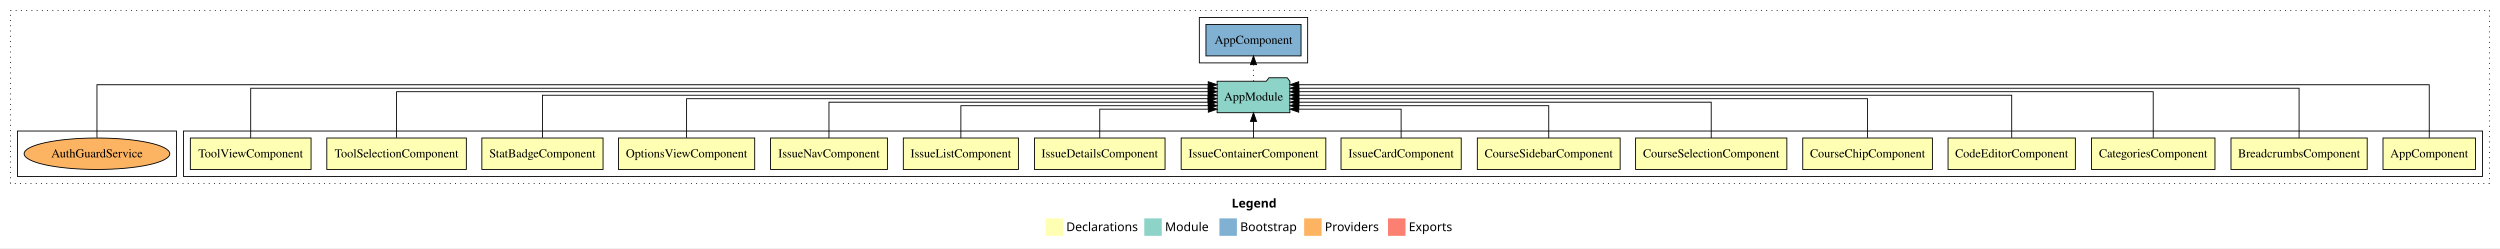
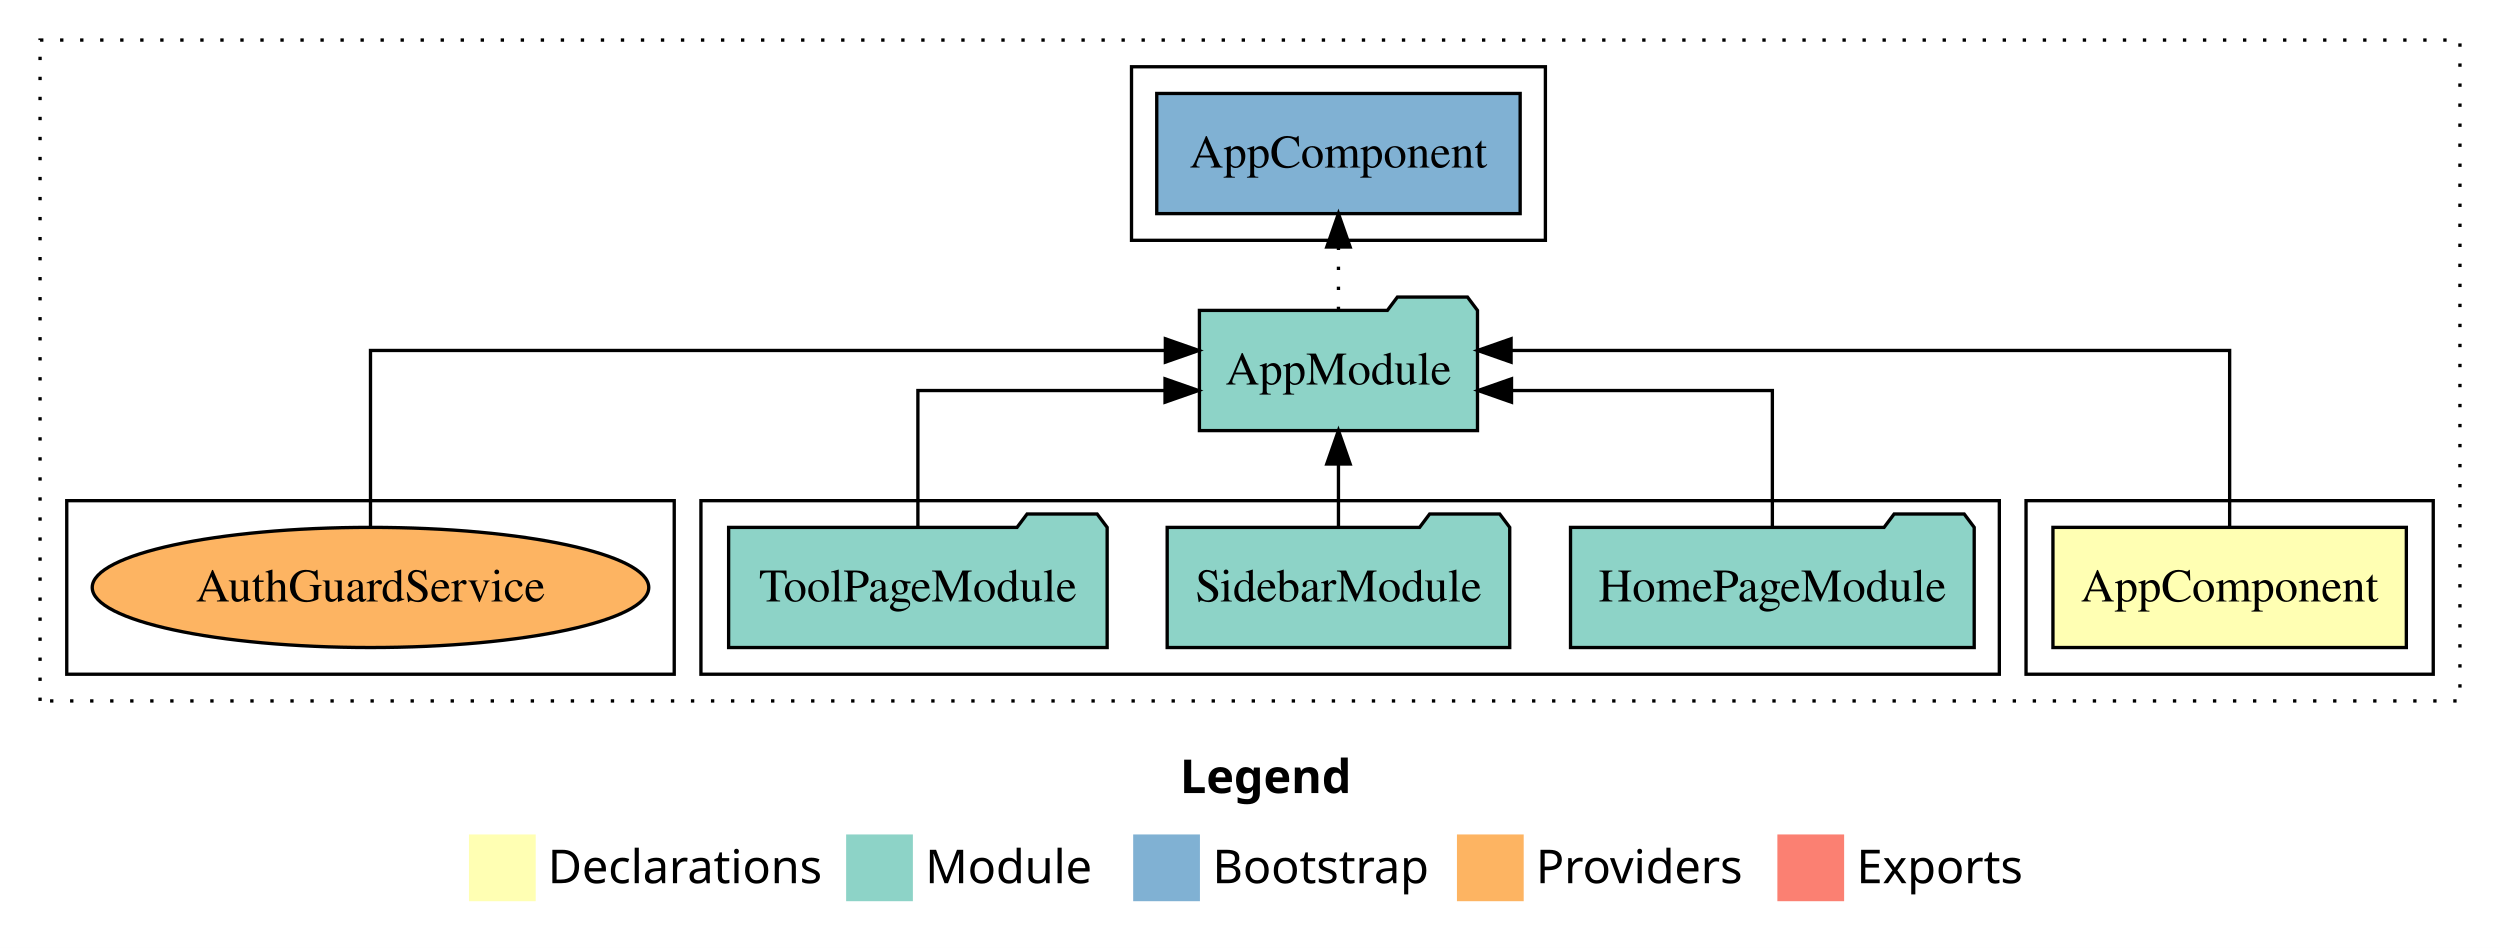
- <svg xmlns="http://www.w3.org/2000/svg" width="2862pt" height="284pt" viewBox="0.00 0.00 2862.00 284.00">
+ <svg xmlns="http://www.w3.org/2000/svg" width="749pt" height="284pt" viewBox="0.00 0.00 749.00 284.00">
  <g id="graph0" class="graph" transform="scale(1 1) rotate(0) translate(4 280)">
-     <polygon fill="#ffffff" stroke="transparent" points="-4,4 -4,-280 2858,-280 2858,4 -4,4" />
-     <text text-anchor="start" x="1406.009" y="-42.4" font-family="sans-serif" font-weight="bold" font-size="14.00" fill="#000000">Legend</text>
-     <polygon fill="#ffffb3" stroke="transparent" points="1193,-10 1193,-30 1213,-30 1213,-10 1193,-10" />
-     <text text-anchor="start" x="1216.629" y="-15.4" font-family="sans-serif" font-size="14.00" fill="#000000">  Declarations</text>
-     <polygon fill="#8dd3c7" stroke="transparent" points="1306,-10 1306,-30 1326,-30 1326,-10 1306,-10" />
-     <text text-anchor="start" x="1329.725" y="-15.4" font-family="sans-serif" font-size="14.00" fill="#000000">  Module</text>
-     <polygon fill="#80b1d3" stroke="transparent" points="1392,-10 1392,-30 1412,-30 1412,-10 1392,-10" />
-     <text text-anchor="start" x="1415.781" y="-15.4" font-family="sans-serif" font-size="14.00" fill="#000000">  Bootstrap</text>
-     <polygon fill="#fdb462" stroke="transparent" points="1489,-10 1489,-30 1509,-30 1509,-10 1489,-10" />
-     <text text-anchor="start" x="1512.673" y="-15.4" font-family="sans-serif" font-size="14.00" fill="#000000">  Providers</text>
-     <polygon fill="#fb8072" stroke="transparent" points="1585,-10 1585,-30 1605,-30 1605,-10 1585,-10" />
-     <text text-anchor="start" x="1608.726" y="-15.4" font-family="sans-serif" font-size="14.00" fill="#000000">  Exports</text>
+     <polygon fill="#ffffff" stroke="transparent" points="-4,4 -4,-280 745,-280 745,4 -4,4" />
+     <text text-anchor="start" x="349.509" y="-42.4" font-family="sans-serif" font-weight="bold" font-size="14.00" fill="#000000">Legend</text>
+     <polygon fill="#ffffb3" stroke="transparent" points="136.5,-10 136.5,-30 156.5,-30 156.5,-10 136.5,-10" />
+     <text text-anchor="start" x="160.129" y="-15.4" font-family="sans-serif" font-size="14.00" fill="#000000">  Declarations</text>
+     <polygon fill="#8dd3c7" stroke="transparent" points="249.5,-10 249.5,-30 269.5,-30 269.5,-10 249.5,-10" />
+     <text text-anchor="start" x="273.225" y="-15.4" font-family="sans-serif" font-size="14.00" fill="#000000">  Module</text>
+     <polygon fill="#80b1d3" stroke="transparent" points="335.5,-10 335.5,-30 355.5,-30 355.5,-10 335.5,-10" />
+     <text text-anchor="start" x="359.281" y="-15.4" font-family="sans-serif" font-size="14.00" fill="#000000">  Bootstrap</text>
+     <polygon fill="#fdb462" stroke="transparent" points="432.5,-10 432.5,-30 452.5,-30 452.5,-10 432.5,-10" />
+     <text text-anchor="start" x="456.173" y="-15.4" font-family="sans-serif" font-size="14.00" fill="#000000">  Providers</text>
+     <polygon fill="#fb8072" stroke="transparent" points="528.5,-10 528.5,-30 548.5,-30 548.5,-10 528.5,-10" />
+     <text text-anchor="start" x="552.226" y="-15.4" font-family="sans-serif" font-size="14.00" fill="#000000">  Exports</text>
    <g id="clust1" class="cluster">
-       <polygon fill="none" stroke="#000000" stroke-dasharray="1,5" points="8,-70 8,-268 2846,-268 2846,-70 8,-70" />
+       <polygon fill="none" stroke="#000000" stroke-dasharray="1,5" points="8,-70 8,-268 733,-268 733,-70 8,-70" />
    </g>
    <g id="clust2" class="cluster">
-       <polygon fill="none" stroke="#000000" points="206,-78 206,-130 2838,-130 2838,-78 206,-78" />
+       <polygon fill="none" stroke="#000000" points="603,-78 603,-130 725,-130 725,-78 603,-78" />
    </g>
-     <g id="clust21" class="cluster">
-       <polygon fill="none" stroke="#000000" points="1369,-208 1369,-260 1493,-260 1493,-208 1369,-208" />
+     <g id="clust4" class="cluster">
+       <polygon fill="none" stroke="#000000" points="206,-78 206,-130 595,-130 595,-78 206,-78" />
    </g>
-     <g id="clust22" class="cluster">
+     <g id="clust6" class="cluster">
+       <polygon fill="none" stroke="#000000" points="335,-208 335,-260 459,-260 459,-208 335,-208" />
+     </g>
+     <g id="clust7" class="cluster">
      <polygon fill="none" stroke="#000000" points="16,-78 16,-130 198,-130 198,-78 16,-78" />
    </g>
    <g id="node1" class="node">
-       <polygon fill="#ffffb3" stroke="#000000" points="2829.94,-122 2724.06,-122 2724.06,-86 2829.94,-86 2829.94,-122" />
-       <text text-anchor="middle" x="2777" y="-99.8" font-family="Times,serif" font-size="14.00" fill="#000000">AppComponent</text>
+       <polygon fill="#ffffb3" stroke="#000000" points="716.94,-122 611.06,-122 611.06,-86 716.94,-86 716.94,-122" />
+       <text text-anchor="middle" x="664" y="-99.8" font-family="Times,serif" font-size="14.00" fill="#000000">AppComponent</text>
    </g>
-     <g id="node17" class="node">
-       <polygon fill="#8dd3c7" stroke="#000000" points="1472.657,-187 1469.657,-191 1448.657,-191 1445.657,-187 1389.343,-187 1389.343,-151 1472.657,-151 1472.657,-187" />
-       <text text-anchor="middle" x="1431" y="-164.8" font-family="Times,serif" font-size="14.00" fill="#000000">AppModule</text>
+     <g id="node2" class="node">
+       <polygon fill="#8dd3c7" stroke="#000000" points="438.657,-187 435.657,-191 414.657,-191 411.657,-187 355.343,-187 355.343,-151 438.657,-151 438.657,-187" />
+       <text text-anchor="middle" x="397" y="-164.8" font-family="Times,serif" font-size="14.00" fill="#000000">AppModule</text>
    </g>
    <g id="edge1" class="edge">
-       <path fill="none" stroke="#000000" d="M2777,-122.323C2777,-145.66 2777,-183 2777,-183 2777,-183 1482.759,-183 1482.759,-183" />
-       <polygon fill="#000000" stroke="#000000" points="1482.759,-179.5 1472.759,-183 1482.759,-186.5 1482.759,-179.5" />
+       <path fill="none" stroke="#000000" d="M664,-122.284C664,-143.321 664,-175 664,-175 664,-175 448.719,-175 448.719,-175" />
+       <polygon fill="#000000" stroke="#000000" points="448.719,-171.5 438.719,-175 448.719,-178.5 448.719,-171.5" />
    </g>
-     <g id="node2" class="node">
-       <polygon fill="#ffffb3" stroke="#000000" points="2705.969,-122 2550.031,-122 2550.031,-86 2705.969,-86 2705.969,-122" />
-       <text text-anchor="middle" x="2628" y="-99.8" font-family="Times,serif" font-size="14.00" fill="#000000">BreadcrumbsComponent</text>
+     <g id="node6" class="node">
+       <polygon fill="#80b1d3" stroke="#000000" points="451.439,-252 342.561,-252 342.561,-216 451.439,-216 451.439,-252" />
+       <text text-anchor="middle" x="397" y="-229.8" font-family="Times,serif" font-size="14.00" fill="#000000">AppComponent </text>
+     </g>
+     <g id="edge5" class="edge">
+       <path fill="none" stroke="#000000" stroke-dasharray="1,5" d="M397,-187.106C397,-187.106 397,-205.991 397,-205.991" />
+       <polygon fill="#000000" stroke="#000000" points="393.5,-205.991 397,-215.991 400.5,-205.991 393.5,-205.991" />
+     </g>
+     <g id="node3" class="node">
+       <polygon fill="#8dd3c7" stroke="#000000" points="587.473,-122 584.473,-126 563.473,-126 560.473,-122 466.527,-122 466.527,-86 587.473,-86 587.473,-122" />
+       <text text-anchor="middle" x="527" y="-99.8" font-family="Times,serif" font-size="14.00" fill="#000000">HomePageModule</text>
    </g>
    <g id="edge2" class="edge">
-       <path fill="none" stroke="#000000" d="M2628,-122.155C2628,-144.352 2628,-179 2628,-179 2628,-179 1482.9,-179 1482.9,-179" />
-       <polygon fill="#000000" stroke="#000000" points="1482.9,-175.5 1472.9,-179 1482.9,-182.5 1482.9,-175.5" />
+       <path fill="none" stroke="#000000" d="M527,-122.022C527,-139.373 527,-163 527,-163 527,-163 448.848,-163 448.848,-163" />
+       <polygon fill="#000000" stroke="#000000" points="448.848,-159.5 438.848,-163 448.848,-166.5 448.848,-159.5" />
    </g>
-     <g id="node3" class="node">
-       <polygon fill="#ffffb3" stroke="#000000" points="2531.699,-122 2390.301,-122 2390.301,-86 2531.699,-86 2531.699,-122" />
-       <text text-anchor="middle" x="2461" y="-99.8" font-family="Times,serif" font-size="14.00" fill="#000000">CategoriesComponent</text>
+     <g id="node4" class="node">
+       <polygon fill="#8dd3c7" stroke="#000000" points="448.313,-122 445.313,-126 424.313,-126 421.313,-122 345.687,-122 345.687,-86 448.313,-86 448.313,-122" />
+       <text text-anchor="middle" x="397" y="-99.8" font-family="Times,serif" font-size="14.00" fill="#000000">SidebarModule</text>
    </g>
    <g id="edge3" class="edge">
-       <path fill="none" stroke="#000000" d="M2461,-122.284C2461,-143.321 2461,-175 2461,-175 2461,-175 1482.975,-175 1482.975,-175" />
-       <polygon fill="#000000" stroke="#000000" points="1482.975,-171.5 1472.975,-175 1482.975,-178.5 1482.975,-171.5" />
+       <path fill="none" stroke="#000000" d="M397,-122.106C397,-122.106 397,-140.991 397,-140.991" />
+       <polygon fill="#000000" stroke="#000000" points="393.5,-140.991 397,-150.991 400.5,-140.991 393.5,-140.991" />
    </g>
-     <g id="node4" class="node">
-       <polygon fill="#ffffb3" stroke="#000000" points="2371.878,-122 2226.122,-122 2226.122,-86 2371.878,-86 2371.878,-122" />
-       <text text-anchor="middle" x="2299" y="-99.8" font-family="Times,serif" font-size="14.00" fill="#000000">CodeEditorComponent</text>
+     <g id="node5" class="node">
+       <polygon fill="#8dd3c7" stroke="#000000" points="327.705,-122 324.705,-126 303.705,-126 300.705,-122 214.295,-122 214.295,-86 327.705,-86 327.705,-122" />
+       <text text-anchor="middle" x="271" y="-99.8" font-family="Times,serif" font-size="14.00" fill="#000000">ToolPageModule</text>
    </g>
    <g id="edge4" class="edge">
-       <path fill="none" stroke="#000000" d="M2299,-122.308C2299,-142.145 2299,-171 2299,-171 2299,-171 1482.865,-171 1482.865,-171" />
-       <polygon fill="#000000" stroke="#000000" points="1482.866,-167.5 1472.865,-171 1482.865,-174.5 1482.866,-167.5" />
-     </g>
-     <g id="node5" class="node">
-       <polygon fill="#ffffb3" stroke="#000000" points="2208.216,-122 2059.784,-122 2059.784,-86 2208.216,-86 2208.216,-122" />
-       <text text-anchor="middle" x="2134" y="-99.8" font-family="Times,serif" font-size="14.00" fill="#000000">CourseChipComponent</text>
-     </g>
-     <g id="edge5" class="edge">
-       <path fill="none" stroke="#000000" d="M2134,-122.222C2134,-140.828 2134,-167 2134,-167 2134,-167 1482.871,-167 1482.871,-167" />
-       <polygon fill="#000000" stroke="#000000" points="1482.871,-163.5 1472.871,-167 1482.87,-170.5 1482.871,-163.5" />
-     </g>
-     <g id="node6" class="node">
-       <polygon fill="#ffffb3" stroke="#000000" points="2041.587,-122 1868.413,-122 1868.413,-86 2041.587,-86 2041.587,-122" />
-       <text text-anchor="middle" x="1955" y="-99.8" font-family="Times,serif" font-size="14.00" fill="#000000">CourseSelectionComponent</text>
-     </g>
-     <g id="edge6" class="edge">
-       <path fill="none" stroke="#000000" d="M1955,-122.022C1955,-139.373 1955,-163 1955,-163 1955,-163 1482.995,-163 1482.995,-163" />
-       <polygon fill="#000000" stroke="#000000" points="1482.995,-159.5 1472.995,-163 1482.995,-166.5 1482.995,-159.5" />
+       <path fill="none" stroke="#000000" d="M271,-122.022C271,-139.373 271,-163 271,-163 271,-163 345.044,-163 345.044,-163" />
+       <polygon fill="#000000" stroke="#000000" points="345.044,-166.5 355.044,-163 345.044,-159.5 345.044,-166.5" />
    </g>
    <g id="node7" class="node">
-       <polygon fill="#ffffb3" stroke="#000000" points="1850.752,-122 1687.248,-122 1687.248,-86 1850.752,-86 1850.752,-122" />
-       <text text-anchor="middle" x="1769" y="-99.8" font-family="Times,serif" font-size="14.00" fill="#000000">CourseSidebarComponent</text>
-     </g>
-     <g id="edge7" class="edge">
-       <path fill="none" stroke="#000000" d="M1769,-122.009C1769,-138.049 1769,-159 1769,-159 1769,-159 1482.784,-159 1482.784,-159" />
-       <polygon fill="#000000" stroke="#000000" points="1482.784,-155.5 1472.784,-159 1482.784,-162.5 1482.784,-155.5" />
-     </g>
-     <g id="node8" class="node">
-       <polygon fill="#ffffb3" stroke="#000000" points="1668.809,-122 1531.191,-122 1531.191,-86 1668.809,-86 1668.809,-122" />
-       <text text-anchor="middle" x="1600" y="-99.8" font-family="Times,serif" font-size="14.00" fill="#000000">IssueCardComponent</text>
-     </g>
-     <g id="edge8" class="edge">
-       <path fill="none" stroke="#000000" d="M1600,-122.124C1600,-136.783 1600,-155 1600,-155 1600,-155 1482.775,-155 1482.775,-155" />
-       <polygon fill="#000000" stroke="#000000" points="1482.775,-151.5 1472.775,-155 1482.775,-158.5 1482.775,-151.5" />
-     </g>
-     <g id="node9" class="node">
-       <polygon fill="#ffffb3" stroke="#000000" points="1513.805,-122 1348.195,-122 1348.195,-86 1513.805,-86 1513.805,-122" />
-       <text text-anchor="middle" x="1431" y="-99.8" font-family="Times,serif" font-size="14.00" fill="#000000">IssueContainerComponent</text>
-     </g>
-     <g id="edge9" class="edge">
-       <path fill="none" stroke="#000000" d="M1431,-122.106C1431,-122.106 1431,-140.991 1431,-140.991" />
-       <polygon fill="#000000" stroke="#000000" points="1427.5,-140.991 1431,-150.991 1434.5,-140.991 1427.5,-140.991" />
-     </g>
-     <g id="node10" class="node">
-       <polygon fill="#ffffb3" stroke="#000000" points="1329.749,-122 1180.251,-122 1180.251,-86 1329.749,-86 1329.749,-122" />
-       <text text-anchor="middle" x="1255" y="-99.8" font-family="Times,serif" font-size="14.00" fill="#000000">IssueDetailsComponent</text>
-     </g>
-     <g id="edge10" class="edge">
-       <path fill="none" stroke="#000000" d="M1255,-122.124C1255,-136.783 1255,-155 1255,-155 1255,-155 1379.291,-155 1379.291,-155" />
-       <polygon fill="#000000" stroke="#000000" points="1379.291,-158.5 1389.291,-155 1379.29,-151.5 1379.291,-158.5" />
-     </g>
-     <g id="node11" class="node">
-       <polygon fill="#ffffb3" stroke="#000000" points="1161.875,-122 1030.125,-122 1030.125,-86 1161.875,-86 1161.875,-122" />
-       <text text-anchor="middle" x="1096" y="-99.8" font-family="Times,serif" font-size="14.00" fill="#000000">IssueListComponent</text>
-     </g>
-     <g id="edge11" class="edge">
-       <path fill="none" stroke="#000000" d="M1096,-122.009C1096,-138.049 1096,-159 1096,-159 1096,-159 1379.249,-159 1379.249,-159" />
-       <polygon fill="#000000" stroke="#000000" points="1379.249,-162.5 1389.249,-159 1379.249,-155.5 1379.249,-162.5" />
-     </g>
-     <g id="node12" class="node">
-       <polygon fill="#ffffb3" stroke="#000000" points="1011.919,-122 878.081,-122 878.081,-86 1011.919,-86 1011.919,-122" />
-       <text text-anchor="middle" x="945" y="-99.8" font-family="Times,serif" font-size="14.00" fill="#000000">IssueNavComponent</text>
-     </g>
-     <g id="edge12" class="edge">
-       <path fill="none" stroke="#000000" d="M945,-122.022C945,-139.373 945,-163 945,-163 945,-163 1379.143,-163 1379.143,-163" />
-       <polygon fill="#000000" stroke="#000000" points="1379.143,-166.5 1389.143,-163 1379.143,-159.5 1379.143,-166.5" />
-     </g>
-     <g id="node13" class="node">
-       <polygon fill="#ffffb3" stroke="#000000" points="859.983,-122 704.017,-122 704.017,-86 859.983,-86 859.983,-122" />
-       <text text-anchor="middle" x="782" y="-99.8" font-family="Times,serif" font-size="14.00" fill="#000000">OptionsViewComponent</text>
-     </g>
-     <g id="edge13" class="edge">
-       <path fill="none" stroke="#000000" d="M782,-122.222C782,-140.828 782,-167 782,-167 782,-167 1378.917,-167 1378.917,-167" />
-       <polygon fill="#000000" stroke="#000000" points="1378.917,-170.5 1388.917,-167 1378.917,-163.5 1378.917,-170.5" />
-     </g>
-     <g id="node14" class="node">
-       <polygon fill="#ffffb3" stroke="#000000" points="686.377,-122 547.623,-122 547.623,-86 686.377,-86 686.377,-122" />
-       <text text-anchor="middle" x="617" y="-99.8" font-family="Times,serif" font-size="14.00" fill="#000000">StatBadgeComponent</text>
-     </g>
-     <g id="edge14" class="edge">
-       <path fill="none" stroke="#000000" d="M617,-122.308C617,-142.145 617,-171 617,-171 617,-171 1379.233,-171 1379.233,-171" />
-       <polygon fill="#000000" stroke="#000000" points="1379.233,-174.5 1389.233,-171 1379.233,-167.5 1379.233,-174.5" />
-     </g>
-     <g id="node15" class="node">
-       <polygon fill="#ffffb3" stroke="#000000" points="529.874,-122 370.126,-122 370.126,-86 529.874,-86 529.874,-122" />
-       <text text-anchor="middle" x="450" y="-99.8" font-family="Times,serif" font-size="14.00" fill="#000000">ToolSelectionComponent</text>
-     </g>
-     <g id="edge15" class="edge">
-       <path fill="none" stroke="#000000" d="M450,-122.284C450,-143.321 450,-175 450,-175 450,-175 1379.161,-175 1379.161,-175" />
-       <polygon fill="#000000" stroke="#000000" points="1379.161,-178.5 1389.161,-175 1379.161,-171.5 1379.161,-178.5" />
-     </g>
-     <g id="node16" class="node">
-       <polygon fill="#ffffb3" stroke="#000000" points="352.094,-122 213.906,-122 213.906,-86 352.094,-86 352.094,-122" />
-       <text text-anchor="middle" x="283" y="-99.8" font-family="Times,serif" font-size="14.00" fill="#000000">ToolViewComponent</text>
-     </g>
-     <g id="edge16" class="edge">
-       <path fill="none" stroke="#000000" d="M283,-122.155C283,-144.352 283,-179 283,-179 283,-179 1379.123,-179 1379.123,-179" />
-       <polygon fill="#000000" stroke="#000000" points="1379.123,-182.5 1389.123,-179 1379.123,-175.5 1379.123,-182.5" />
-     </g>
-     <g id="node18" class="node">
-       <polygon fill="#80b1d3" stroke="#000000" points="1485.439,-252 1376.561,-252 1376.561,-216 1485.439,-216 1485.439,-252" />
-       <text text-anchor="middle" x="1431" y="-229.8" font-family="Times,serif" font-size="14.00" fill="#000000">AppComponent </text>
-     </g>
-     <g id="edge17" class="edge">
-       <path fill="none" stroke="#000000" stroke-dasharray="1,5" d="M1431,-187.106C1431,-187.106 1431,-205.991 1431,-205.991" />
-       <polygon fill="#000000" stroke="#000000" points="1427.5,-205.991 1431,-215.991 1434.5,-205.991 1427.5,-205.991" />
-     </g>
-     <g id="node19" class="node">
      <ellipse fill="#fdb462" stroke="#000000" cx="107" cy="-104" rx="83.367" ry="18" />
      <text text-anchor="middle" x="107" y="-99.8" font-family="Times,serif" font-size="14.00" fill="#000000">AuthGuardService</text>
    </g>
-     <g id="edge18" class="edge">
-       <path fill="none" stroke="#000000" d="M107,-122.323C107,-145.66 107,-183 107,-183 107,-183 1379.189,-183 1379.189,-183" />
-       <polygon fill="#000000" stroke="#000000" points="1379.189,-186.5 1389.189,-183 1379.188,-179.5 1379.189,-186.5" />
+     <g id="edge6" class="edge">
+       <path fill="none" stroke="#000000" d="M107,-122.284C107,-143.321 107,-175 107,-175 107,-175 345.141,-175 345.141,-175" />
+       <polygon fill="#000000" stroke="#000000" points="345.141,-178.5 355.141,-175 345.141,-171.5 345.141,-178.5" />
    </g>
  </g>
</svg>
